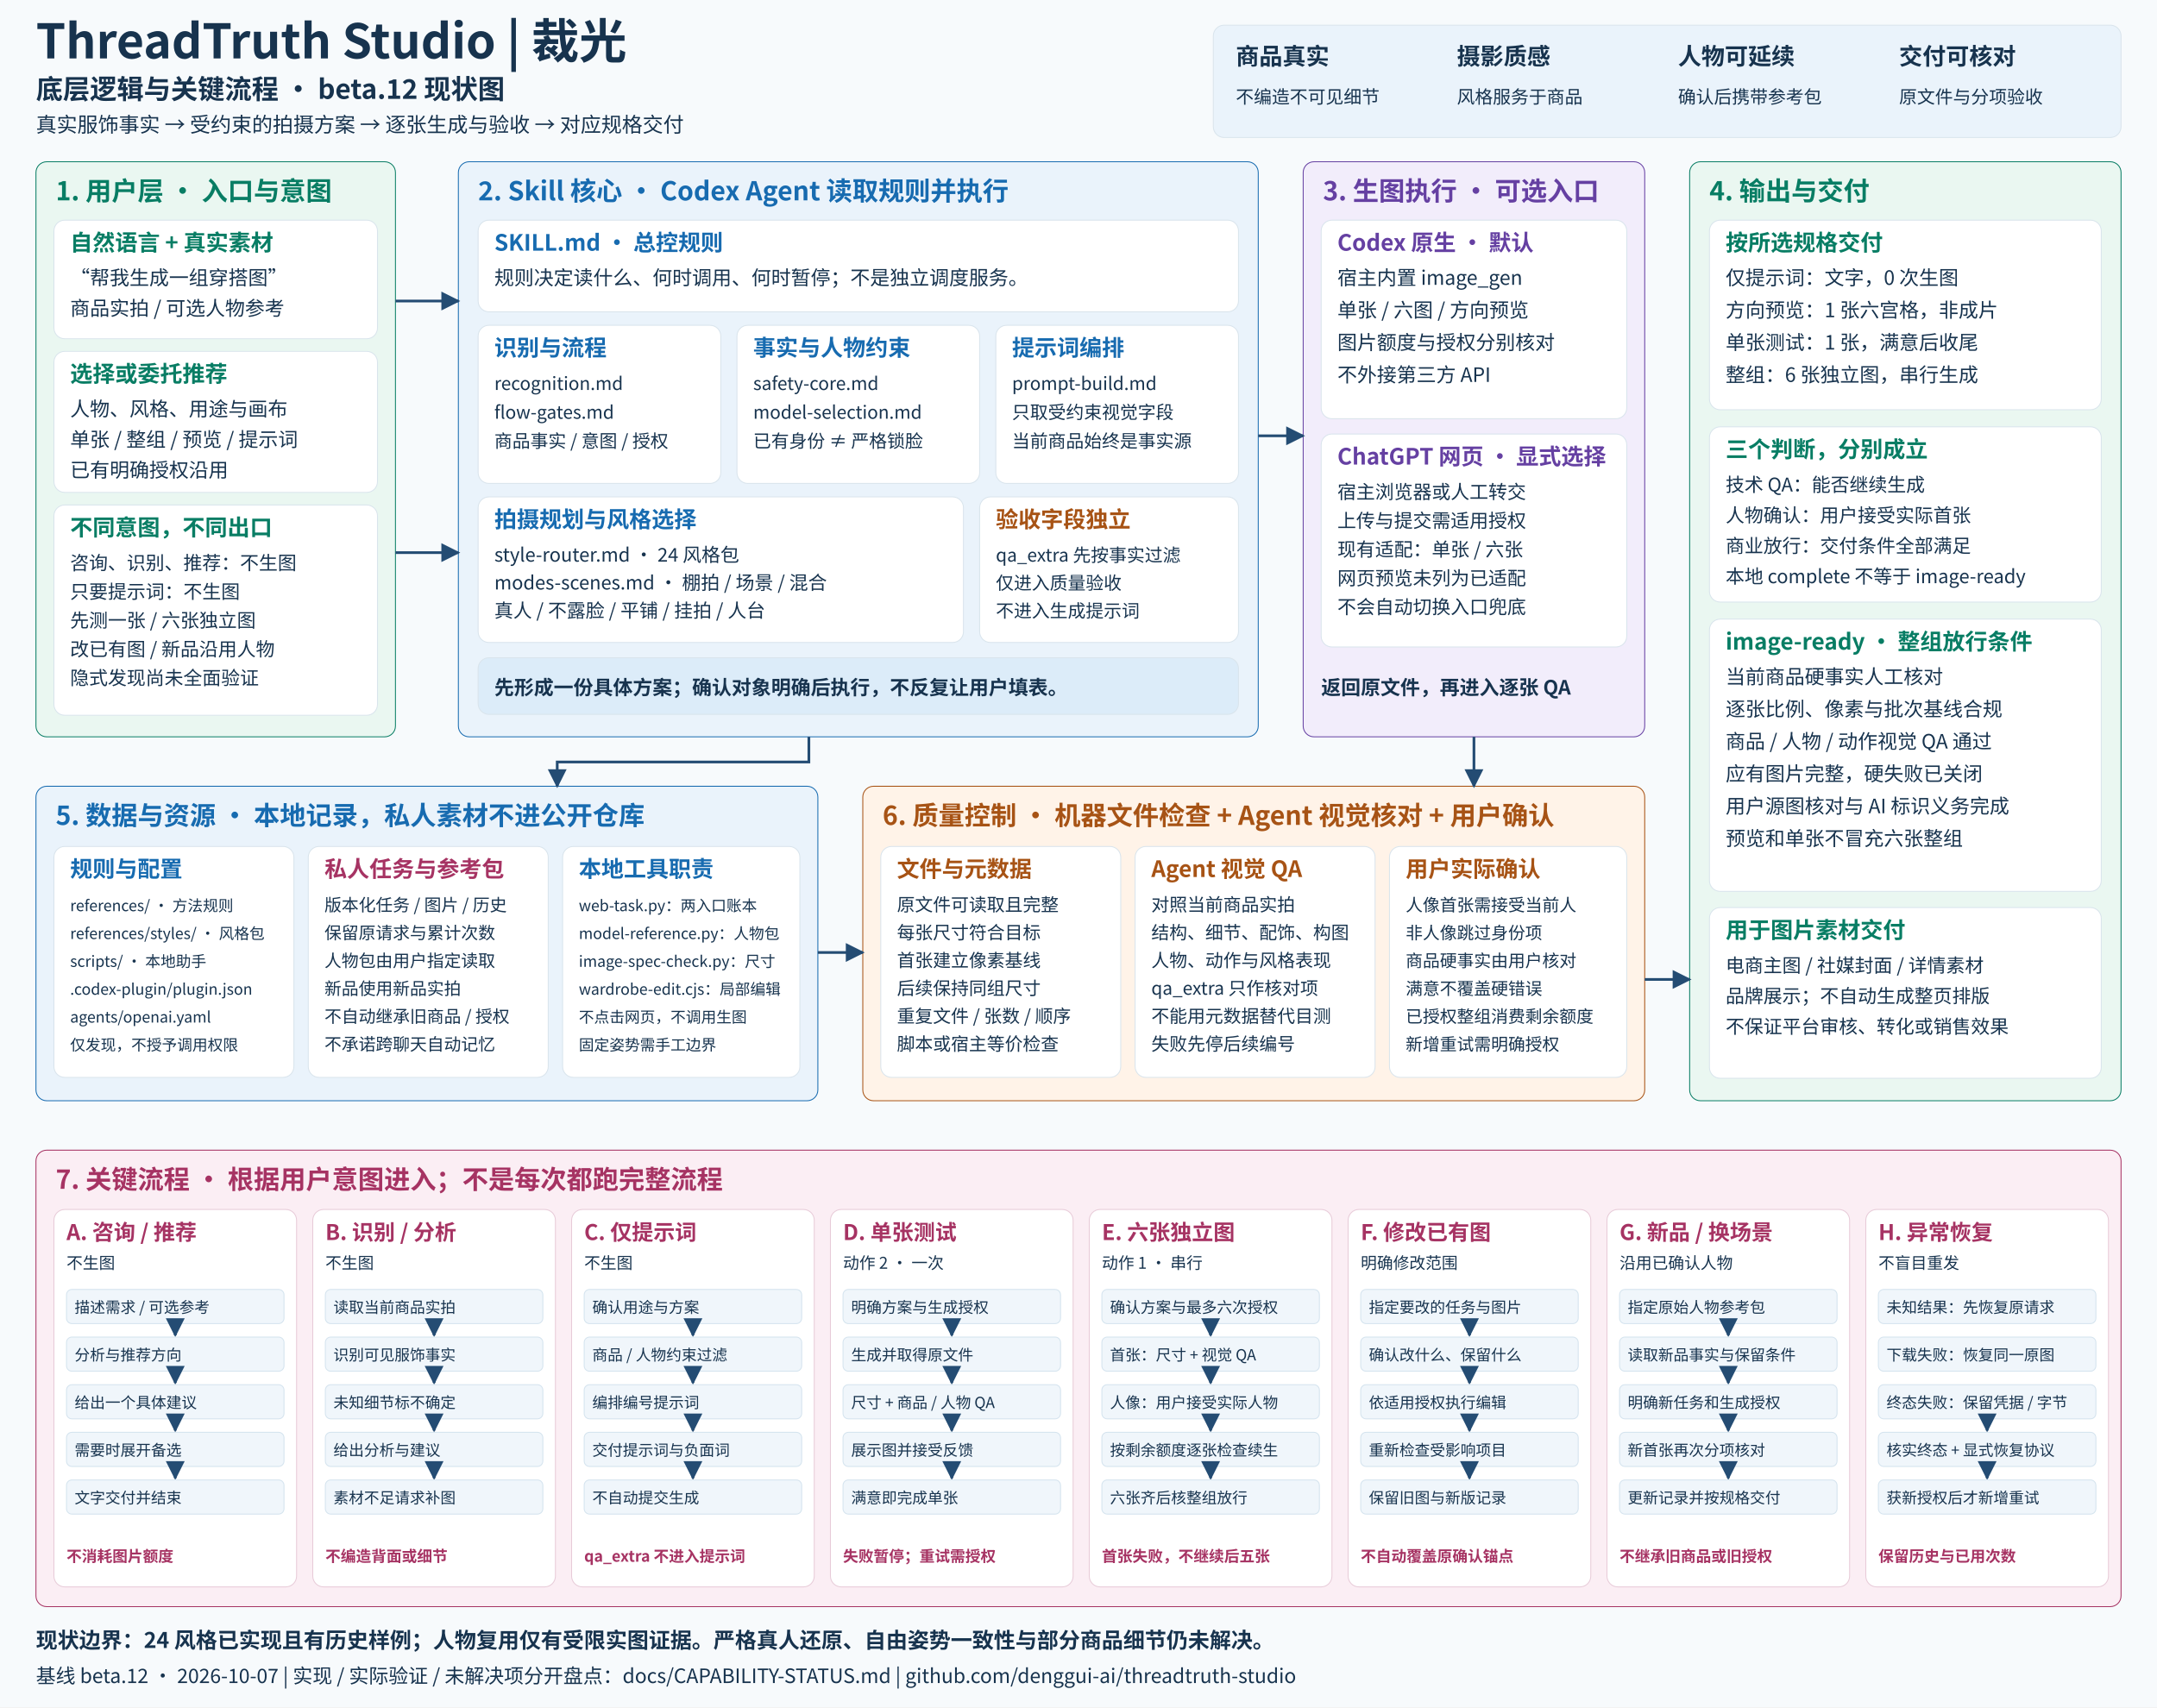
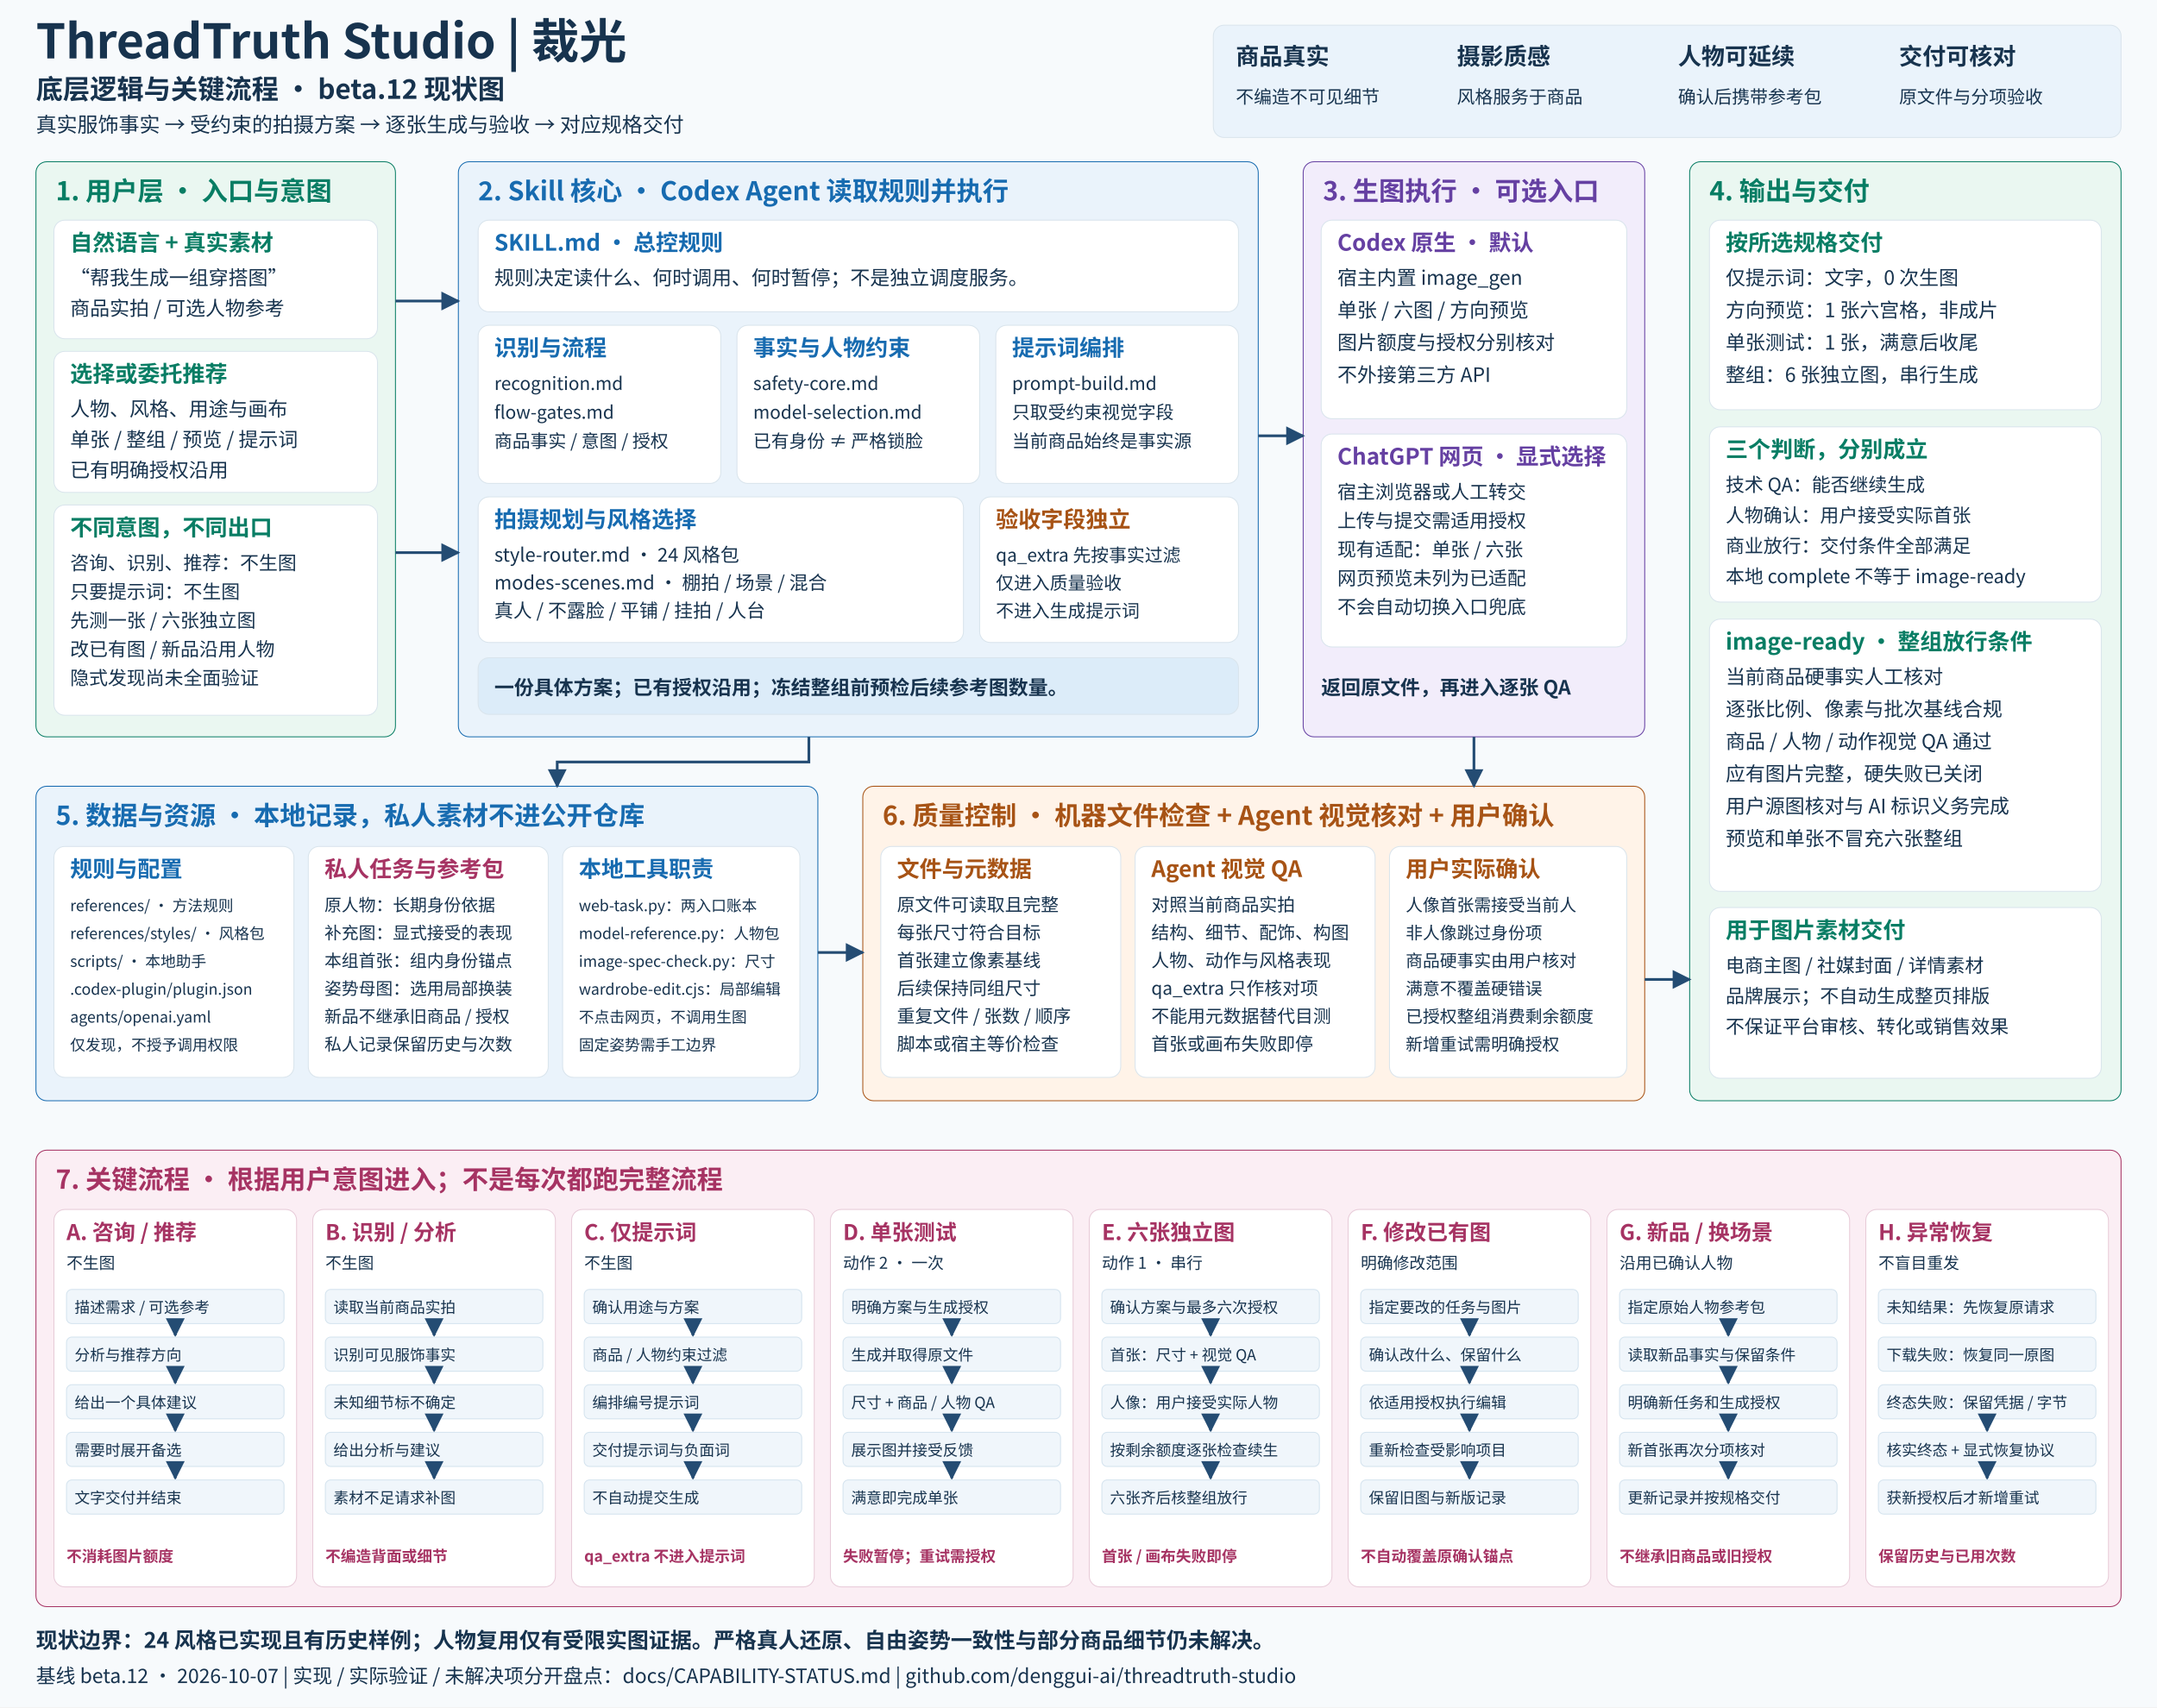
<svg xmlns="http://www.w3.org/2000/svg" width="2400" height="1900" viewBox="0 0 2400 1900" role="img" aria-labelledby="title desc">
  <defs>
    <marker id="arrow" viewBox="0 0 10 10" refX="9" refY="5" markerWidth="7" markerHeight="7" orient="auto-start-reverse">
      <path d="M 0 0 L 10 5 L 0 10 z" fill="#244c73" />
    </marker>
  </defs>
  <style>text{font-family:"PingFang SC","Microsoft YaHei","Noto Sans CJK SC",Arial,sans-serif;fill:#17334e} .title{font-weight:700} .muted{fill:#496177}</style>
  <rect width="2400" height="1900" fill="#f7fafc" />
  <text x="40" y="65" font-size="53" data-maxwidth="2320" class="title">ThreadTruth Studio | 裁光</text>
  <text x="40" y="110" font-size="30" data-maxwidth="2320" class="title">底层逻辑与关键流程  ·  beta.12 现状图</text>
  <text x="40" y="147" font-size="23" data-maxwidth="2320" class="">真实服饰事实 → 受约束的拍摄方案 → 逐张生成与验收 → 对应规格交付</text>
  <rect x="1350" y="28" width="1010" height="125" rx="12" fill="#eaf3fb" stroke="#d9e4ec" />
  <text x="1375" y="72" font-size="26" data-maxwidth="985" class="title">商品真实</text>
  <text x="1375" y="115" font-size="20" data-maxwidth="985" class="">不编造不可见细节</text>
  <text x="1621" y="72" font-size="26" data-maxwidth="739" class="title">摄影质感</text>
  <text x="1621" y="115" font-size="20" data-maxwidth="739" class="">风格服务于商品</text>
  <text x="1867" y="72" font-size="26" data-maxwidth="493" class="title">人物可延续</text>
  <text x="1867" y="115" font-size="20" data-maxwidth="493" class="">确认后携带参考包</text>
  <text x="2113" y="72" font-size="26" data-maxwidth="247" class="title">交付可核对</text>
  <text x="2113" y="115" font-size="20" data-maxwidth="247" class="">原文件与分项验收</text>
  <rect x="40" y="180" width="400" height="640" rx="12" fill="#eaf7f1" stroke="#087d64" />
  <text x="62" y="223" font-size="29" data-maxwidth="356" class="title" style="fill:#087d64">1. 用户层 · 入口与意图</text>
  <rect x="60" y="245" width="360" height="132" rx="12" fill="#fff" stroke="#d9e4ec" />
  <text x="78" y="279" font-size="25" data-maxwidth="324" class="title" style="fill:#087d64">自然语言 + 真实素材</text>
  <text x="78" y="317" font-size="22" data-maxwidth="324" class="">“帮我生成一组穿搭图”</text>
  <text x="78" y="351" font-size="22" data-maxwidth="324" class="">商品实拍 / 可选人物参考</text>
  <rect x="60" y="391" width="360" height="157" rx="12" fill="#fff" stroke="#d9e4ec" />
  <text x="78" y="425" font-size="25" data-maxwidth="324" class="title" style="fill:#087d64">选择或委托推荐</text>
  <text x="78" y="463" font-size="22" data-maxwidth="324" class="">人物、风格、用途与画布</text>
  <text x="78" y="497" font-size="22" data-maxwidth="324" class="">单张 / 整组 / 预览 / 提示词</text>
  <text x="78" y="531" font-size="22" data-maxwidth="324" class="">已有明确授权沿用</text>
  <rect x="60" y="562" width="360" height="234" rx="12" fill="#fff" stroke="#d9e4ec" />
  <text x="78" y="596" font-size="25" data-maxwidth="324" class="title" style="fill:#087d64">不同意图，不同出口</text>
  <text x="78" y="634" font-size="21" data-maxwidth="324" class="">咨询、识别、推荐：不生图</text>
  <text x="78" y="666" font-size="21" data-maxwidth="324" class="">只要提示词：不生图</text>
  <text x="78" y="698" font-size="21" data-maxwidth="324" class="">先测一张 / 六张独立图</text>
  <text x="78" y="730" font-size="21" data-maxwidth="324" class="">改已有图 / 新品沿用人物</text>
  <text x="78" y="762" font-size="21" data-maxwidth="324" class="">隐式发现尚未全面验证</text>
  <rect x="510" y="180" width="890" height="640" rx="12" fill="#eaf3fb" stroke="#176bb0" />
  <text x="532" y="223" font-size="29" data-maxwidth="846" class="title" style="fill:#176bb0">2. Skill 核心 · Codex Agent 读取规则并执行</text>
  <rect x="532" y="245" width="846" height="102" rx="12" fill="#fff" stroke="#d9e4ec" />
  <text x="550" y="279" font-size="25" data-maxwidth="810" class="title" style="fill:#176bb0">SKILL.md · 总控规则</text>
  <text x="550" y="317" font-size="22" data-maxwidth="810" class="">规则决定读什么、何时调用、何时暂停；不是独立调度服务。</text>
  <rect x="532" y="362" width="270" height="176" rx="12" fill="#fff" stroke="#d9e4ec" />
  <text x="550" y="396" font-size="25" data-maxwidth="234" class="title" style="fill:#176bb0">识别与流程</text>
  <text x="550" y="434" font-size="20" data-maxwidth="234" class="">recognition.md</text>
  <text x="550" y="466" font-size="20" data-maxwidth="234" class="">flow-gates.md</text>
  <text x="550" y="498" font-size="20" data-maxwidth="234" class="">商品事实 / 意图 / 授权</text>
  <rect x="820" y="362" width="270" height="176" rx="12" fill="#fff" stroke="#d9e4ec" />
  <text x="838" y="396" font-size="25" data-maxwidth="234" class="title" style="fill:#176bb0">事实与人物约束</text>
  <text x="838" y="434" font-size="20" data-maxwidth="234" class="">safety-core.md</text>
  <text x="838" y="466" font-size="20" data-maxwidth="234" class="">model-selection.md</text>
  <text x="838" y="498" font-size="20" data-maxwidth="234" class="">已有身份 ≠ 严格锁脸</text>
  <rect x="1108" y="362" width="270" height="176" rx="12" fill="#fff" stroke="#d9e4ec" />
  <text x="1126" y="396" font-size="25" data-maxwidth="234" class="title" style="fill:#176bb0">提示词编排</text>
  <text x="1126" y="434" font-size="20" data-maxwidth="234" class="">prompt-build.md</text>
  <text x="1126" y="466" font-size="20" data-maxwidth="234" class="">只取受约束视觉字段</text>
  <text x="1126" y="498" font-size="20" data-maxwidth="234" class="">当前商品始终是事实源</text>
  <rect x="532" y="553" width="540" height="162" rx="12" fill="#fff" stroke="#d9e4ec" />
  <text x="550" y="587" font-size="25" data-maxwidth="504" class="title" style="fill:#176bb0">拍摄规划与风格选择</text>
  <text x="550" y="625" font-size="21" data-maxwidth="504" class="">style-router.md · 24 风格包</text>
  <text x="550" y="656" font-size="21" data-maxwidth="504" class="">modes-scenes.md · 棚拍 / 场景 / 混合</text>
  <text x="550" y="687" font-size="21" data-maxwidth="504" class="">真人 / 不露脸 / 平铺 / 挂拍 / 人台</text>
  <rect x="1090" y="553" width="288" height="162" rx="12" fill="#fff" stroke="#d9e4ec" />
  <text x="1108" y="587" font-size="25" data-maxwidth="252" class="title" style="fill:#a75315">验收字段独立</text>
  <text x="1108" y="625" font-size="20" data-maxwidth="252" class="">qa_extra 先按事实过滤</text>
  <text x="1108" y="656" font-size="20" data-maxwidth="252" class="">仅进入质量验收</text>
  <text x="1108" y="687" font-size="20" data-maxwidth="252" class="">不进入生成提示词</text>
  <rect x="532" y="732" width="846" height="63" rx="12" fill="#dcecf9" stroke="#d9e4ec" />
-   <text x="550" y="773" font-size="22" data-maxwidth="1810" class="title">先形成一份具体方案；确认对象明确后执行，不反复让用户填表。</text>
+   <text x="550" y="773" font-size="22" data-maxwidth="1810" class="title">一份具体方案；已有授权沿用；冻结整组前预检后续参考图数量。</text>
  <rect x="1450" y="180" width="380" height="640" rx="12" fill="#f2edfb" stroke="#6540a2" />
  <text x="1472" y="223" font-size="29" data-maxwidth="336" class="title" style="fill:#6540a2">3. 生图执行 · 可选入口</text>
  <rect x="1470" y="245" width="340" height="221" rx="12" fill="#fff" stroke="#d9e4ec" />
  <text x="1488" y="279" font-size="25" data-maxwidth="304" class="title" style="fill:#6540a2">Codex 原生 · 默认</text>
  <text x="1488" y="317" font-size="22" data-maxwidth="304" class="">宿主内置 image_gen</text>
  <text x="1488" y="353" font-size="22" data-maxwidth="304" class="">单张 / 六图 / 方向预览</text>
  <text x="1488" y="389" font-size="22" data-maxwidth="304" class="">图片额度与授权分别核对</text>
  <text x="1488" y="425" font-size="22" data-maxwidth="304" class="">不外接第三方 API</text>
  <rect x="1470" y="483" width="340" height="237" rx="12" fill="#fff" stroke="#d9e4ec" />
  <text x="1488" y="517" font-size="25" data-maxwidth="304" class="title" style="fill:#6540a2">ChatGPT 网页 · 显式选择</text>
  <text x="1488" y="555" font-size="21" data-maxwidth="304" class="">宿主浏览器或人工转交</text>
  <text x="1488" y="587" font-size="21" data-maxwidth="304" class="">上传与提交需适用授权</text>
  <text x="1488" y="619" font-size="21" data-maxwidth="304" class="">现有适配：单张 / 六张</text>
  <text x="1488" y="651" font-size="21" data-maxwidth="304" class="">网页预览未列为已适配</text>
  <text x="1488" y="683" font-size="21" data-maxwidth="304" class="">不会自动切换入口兜底</text>
  <text x="1470" y="773" font-size="22" data-maxwidth="890" class="title">返回原文件，再进入逐张 QA</text>
  <rect x="1880" y="180" width="480" height="1045" rx="12" fill="#eaf7f1" stroke="#087d64" />
  <text x="1902" y="223" font-size="29" data-maxwidth="436" class="title" style="fill:#087d64">4. 输出与交付</text>
  <rect x="1902" y="245" width="436" height="211" rx="12" fill="#fff" stroke="#d9e4ec" />
  <text x="1920" y="279" font-size="25" data-maxwidth="400" class="title" style="fill:#087d64">按所选规格交付</text>
  <text x="1920" y="317" font-size="22" data-maxwidth="400" class="">仅提示词：文字，0 次生图</text>
  <text x="1920" y="353" font-size="22" data-maxwidth="400" class="">方向预览：1 张六宫格，非成片</text>
  <text x="1920" y="389" font-size="22" data-maxwidth="400" class="">单张测试：1 张，满意后收尾</text>
  <text x="1920" y="425" font-size="22" data-maxwidth="400" class="">整组：6 张独立图，串行生成</text>
  <rect x="1902" y="475" width="436" height="195" rx="12" fill="#fff" stroke="#d9e4ec" />
  <text x="1920" y="509" font-size="25" data-maxwidth="400" class="title" style="fill:#087d64">三个判断，分别成立</text>
  <text x="1920" y="547" font-size="21" data-maxwidth="400" class="">技术 QA：能否继续生成</text>
  <text x="1920" y="581" font-size="21" data-maxwidth="400" class="">人物确认：用户接受实际首张</text>
  <text x="1920" y="615" font-size="21" data-maxwidth="400" class="">商业放行：交付条件全部满足</text>
  <text x="1920" y="649" font-size="21" data-maxwidth="400" class="">本地 complete 不等于 image-ready</text>
  <rect x="1902" y="689" width="436" height="303" rx="12" fill="#fff" stroke="#d9e4ec" />
  <text x="1920" y="723" font-size="25" data-maxwidth="400" class="title" style="fill:#087d64">image-ready · 整组放行条件</text>
  <text x="1920" y="761" font-size="22" data-maxwidth="400" class="">当前商品硬事实人工核对</text>
  <text x="1920" y="797" font-size="22" data-maxwidth="400" class="">逐张比例、像素与批次基线合规</text>
  <text x="1920" y="833" font-size="22" data-maxwidth="400" class="">商品 / 人物 / 动作视觉 QA 通过</text>
  <text x="1920" y="869" font-size="22" data-maxwidth="400" class="">应有图片完整，硬失败已关闭</text>
  <text x="1920" y="905" font-size="22" data-maxwidth="400" class="">用户源图核对与 AI 标识义务完成</text>
  <text x="1920" y="941" font-size="22" data-maxwidth="400" class="">预览和单张不冒充六张整组</text>
  <rect x="1902" y="1010" width="436" height="190" rx="12" fill="#fff" stroke="#d9e4ec" />
  <text x="1920" y="1044" font-size="25" data-maxwidth="400" class="title" style="fill:#087d64">用于图片素材交付</text>
  <text x="1920" y="1082" font-size="21" data-maxwidth="400" class="">电商主图 / 社媒封面 / 详情素材</text>
  <text x="1920" y="1116" font-size="21" data-maxwidth="400" class="">品牌展示；不自动生成整页排版</text>
  <text x="1920" y="1150" font-size="21" data-maxwidth="400" class="">不保证平台审核、转化或销售效果</text>
  <rect x="40" y="875" width="870" height="350" rx="12" fill="#eaf3fb" stroke="#176bb0" />
  <text x="62" y="918" font-size="29" data-maxwidth="826" class="title" style="fill:#176bb0">5. 数据与资源 · 本地记录，私人素材不进公开仓库</text>
  <rect x="60" y="942" width="267" height="257" rx="12" fill="#fff" stroke="#d9e4ec" />
  <text x="78" y="976" font-size="25" data-maxwidth="231" class="title" style="fill:#176bb0">规则与配置</text>
  <text x="78" y="1014" font-size="17" data-maxwidth="231" class="">references/ · 方法规则</text>
  <text x="78" y="1045" font-size="17" data-maxwidth="231" class="">references/styles/ · 风格包</text>
  <text x="78" y="1076" font-size="17" data-maxwidth="231" class="">scripts/ · 本地助手</text>
  <text x="78" y="1107" font-size="17" data-maxwidth="231" class="">.codex-plugin/plugin.json</text>
  <text x="78" y="1138" font-size="17" data-maxwidth="231" class="">agents/openai.yaml</text>
  <text x="78" y="1169" font-size="17" data-maxwidth="231" class="">仅发现，不授予调用权限</text>
  <rect x="343" y="942" width="267" height="257" rx="12" fill="#fff" stroke="#d9e4ec" />
  <text x="361" y="976" font-size="25" data-maxwidth="231" class="title" style="fill:#a63363">私人任务与参考包</text>
-   <text x="361" y="1014" font-size="19" data-maxwidth="231" class="">版本化任务 / 图片 / 历史</text>
-   <text x="361" y="1045" font-size="19" data-maxwidth="231" class="">保留原请求与累计次数</text>
-   <text x="361" y="1076" font-size="19" data-maxwidth="231" class="">人物包由用户指定读取</text>
-   <text x="361" y="1107" font-size="19" data-maxwidth="231" class="">新品使用新品实拍</text>
-   <text x="361" y="1138" font-size="19" data-maxwidth="231" class="">不自动继承旧商品 / 授权</text>
-   <text x="361" y="1169" font-size="19" data-maxwidth="231" class="">不承诺跨聊天自动记忆</text>
+   <text x="361" y="1014" font-size="19" data-maxwidth="231" class="">原人物：长期身份依据</text>
+   <text x="361" y="1045" font-size="19" data-maxwidth="231" class="">补充图：显式接受的表现</text>
+   <text x="361" y="1076" font-size="19" data-maxwidth="231" class="">本组首张：组内身份锚点</text>
+   <text x="361" y="1107" font-size="19" data-maxwidth="231" class="">姿势母图：选用局部换装</text>
+   <text x="361" y="1138" font-size="19" data-maxwidth="231" class="">新品不继承旧商品 / 授权</text>
+   <text x="361" y="1169" font-size="19" data-maxwidth="231" class="">私人记录保留历史与次数</text>
  <rect x="626" y="942" width="264" height="257" rx="12" fill="#fff" stroke="#d9e4ec" />
  <text x="644" y="976" font-size="25" data-maxwidth="228" class="title" style="fill:#176bb0">本地工具职责</text>
  <text x="644" y="1014" font-size="17" data-maxwidth="228" class="">web-task.py：两入口账本</text>
  <text x="644" y="1045" font-size="17" data-maxwidth="228" class="">model-reference.py：人物包</text>
  <text x="644" y="1076" font-size="17" data-maxwidth="228" class="">image-spec-check.py：尺寸</text>
  <text x="644" y="1107" font-size="17" data-maxwidth="228" class="">wardrobe-edit.cjs：局部编辑</text>
  <text x="644" y="1138" font-size="17" data-maxwidth="228" class="">不点击网页，不调用生图</text>
  <text x="644" y="1169" font-size="17" data-maxwidth="228" class="">固定姿势需手工边界</text>
  <rect x="960" y="875" width="870" height="350" rx="12" fill="#fff3e8" stroke="#a75315" />
  <text x="982" y="918" font-size="29" data-maxwidth="826" class="title" style="fill:#a75315">6. 质量控制 · 机器文件检查 + Agent 视觉核对 + 用户确认</text>
  <rect x="980" y="942" width="267" height="257" rx="12" fill="#fff" stroke="#d9e4ec" />
  <text x="998" y="976" font-size="25" data-maxwidth="231" class="title" style="fill:#a75315">文件与元数据</text>
  <text x="998" y="1014" font-size="20" data-maxwidth="231" class="">原文件可读取且完整</text>
  <text x="998" y="1045" font-size="20" data-maxwidth="231" class="">每张尺寸符合目标</text>
  <text x="998" y="1076" font-size="20" data-maxwidth="231" class="">首张建立像素基线</text>
  <text x="998" y="1107" font-size="20" data-maxwidth="231" class="">后续保持同组尺寸</text>
  <text x="998" y="1138" font-size="20" data-maxwidth="231" class="">重复文件 / 张数 / 顺序</text>
  <text x="998" y="1169" font-size="20" data-maxwidth="231" class="">脚本或宿主等价检查</text>
  <rect x="1263" y="942" width="267" height="257" rx="12" fill="#fff" stroke="#d9e4ec" />
  <text x="1281" y="976" font-size="25" data-maxwidth="231" class="title" style="fill:#a75315">Agent 视觉 QA</text>
  <text x="1281" y="1014" font-size="20" data-maxwidth="231" class="">对照当前商品实拍</text>
  <text x="1281" y="1045" font-size="20" data-maxwidth="231" class="">结构、细节、配饰、构图</text>
  <text x="1281" y="1076" font-size="20" data-maxwidth="231" class="">人物、动作与风格表现</text>
  <text x="1281" y="1107" font-size="20" data-maxwidth="231" class="">qa_extra 只作核对项</text>
  <text x="1281" y="1138" font-size="20" data-maxwidth="231" class="">不能用元数据替代目测</text>
-   <text x="1281" y="1169" font-size="20" data-maxwidth="231" class="">失败先停后续编号</text>
+   <text x="1281" y="1169" font-size="20" data-maxwidth="231" class="">首张或画布失败即停</text>
  <rect x="1546" y="942" width="264" height="257" rx="12" fill="#fff" stroke="#d9e4ec" />
  <text x="1564" y="976" font-size="25" data-maxwidth="228" class="title" style="fill:#a75315">用户实际确认</text>
  <text x="1564" y="1014" font-size="19" data-maxwidth="228" class="">人像首张需接受当前人</text>
  <text x="1564" y="1045" font-size="19" data-maxwidth="228" class="">非人像跳过身份项</text>
  <text x="1564" y="1076" font-size="19" data-maxwidth="228" class="">商品硬事实由用户核对</text>
  <text x="1564" y="1107" font-size="19" data-maxwidth="228" class="">满意不覆盖硬错误</text>
  <text x="1564" y="1138" font-size="19" data-maxwidth="228" class="">已授权整组消费剩余额度</text>
  <text x="1564" y="1169" font-size="19" data-maxwidth="228" class="">新增重试需明确授权</text>
  <polyline points="440,335 510,335" fill="none" stroke="#244c73" stroke-width="3" marker-end="url(#arrow)" />
  <polyline points="440,615 510,615" fill="none" stroke="#244c73" stroke-width="3" marker-end="url(#arrow)" />
  <polyline points="1400,485 1450,485" fill="none" stroke="#244c73" stroke-width="3" marker-end="url(#arrow)" />
  <polyline points="1640,820 1640,875" fill="none" stroke="#244c73" stroke-width="3" marker-end="url(#arrow)" />
  <polyline points="1830,1090 1880,1090" fill="none" stroke="#244c73" stroke-width="3" marker-end="url(#arrow)" />
  <polyline points="900,820 900,848 620,848 620,875" fill="none" stroke="#244c73" stroke-width="3" marker-end="url(#arrow)" />
  <polyline points="910,1060 960,1060" fill="none" stroke="#244c73" stroke-width="3" marker-end="url(#arrow)" />
  <rect x="40" y="1280" width="2320" height="508" rx="12" fill="#fbeef4" stroke="#a63363" />
  <text x="62" y="1323" font-size="29" data-maxwidth="2276" class="title" style="fill:#a63363">7. 关键流程 · 根据用户意图进入；不是每次都跑完整流程</text>
  <rect x="60" y="1346" width="270" height="420" rx="12" fill="#fff" stroke="#e7cbd8" />
  <text x="74" y="1380" font-size="24" data-maxwidth="2286" class="title" style="fill:#a63363">A. 咨询 / 推荐</text>
  <text x="74" y="1412" font-size="18" data-maxwidth="2286" class="">不生图</text>
  <rect x="74" y="1435" width="242" height="38" rx="6" fill="#f0f6fb" stroke="#d4e3ee" />
  <text x="83" y="1461" font-size="17" data-maxwidth="224" class="">描述需求 / 可选参考</text>
  <polyline points="195,1473 195,1486" fill="none" stroke="#244c73" stroke-width="3" marker-end="url(#arrow)" />
  <rect x="74" y="1488" width="242" height="38" rx="6" fill="#f0f6fb" stroke="#d4e3ee" />
  <text x="83" y="1514" font-size="17" data-maxwidth="224" class="">分析与推荐方向</text>
  <polyline points="195,1526 195,1539" fill="none" stroke="#244c73" stroke-width="3" marker-end="url(#arrow)" />
  <rect x="74" y="1541" width="242" height="38" rx="6" fill="#f0f6fb" stroke="#d4e3ee" />
  <text x="83" y="1567" font-size="17" data-maxwidth="224" class="">给出一个具体建议</text>
  <polyline points="195,1579 195,1592" fill="none" stroke="#244c73" stroke-width="3" marker-end="url(#arrow)" />
  <rect x="74" y="1594" width="242" height="38" rx="6" fill="#f0f6fb" stroke="#d4e3ee" />
  <text x="83" y="1620" font-size="17" data-maxwidth="224" class="">需要时展开备选</text>
  <polyline points="195,1632 195,1645" fill="none" stroke="#244c73" stroke-width="3" marker-end="url(#arrow)" />
  <rect x="74" y="1647" width="242" height="38" rx="6" fill="#f0f6fb" stroke="#d4e3ee" />
  <text x="83" y="1673" font-size="17" data-maxwidth="224" class="">文字交付并结束</text>
  <text x="74" y="1738" font-size="17" data-maxwidth="242" class="title" style="fill:#a63363">不消耗图片额度</text>
  <rect x="348" y="1346" width="270" height="420" rx="12" fill="#fff" stroke="#e7cbd8" />
  <text x="362" y="1380" font-size="24" data-maxwidth="1998" class="title" style="fill:#a63363">B. 识别 / 分析</text>
  <text x="362" y="1412" font-size="18" data-maxwidth="1998" class="">不生图</text>
  <rect x="362" y="1435" width="242" height="38" rx="6" fill="#f0f6fb" stroke="#d4e3ee" />
  <text x="371" y="1461" font-size="17" data-maxwidth="224" class="">读取当前商品实拍</text>
  <polyline points="483,1473 483,1486" fill="none" stroke="#244c73" stroke-width="3" marker-end="url(#arrow)" />
  <rect x="362" y="1488" width="242" height="38" rx="6" fill="#f0f6fb" stroke="#d4e3ee" />
  <text x="371" y="1514" font-size="17" data-maxwidth="224" class="">识别可见服饰事实</text>
  <polyline points="483,1526 483,1539" fill="none" stroke="#244c73" stroke-width="3" marker-end="url(#arrow)" />
  <rect x="362" y="1541" width="242" height="38" rx="6" fill="#f0f6fb" stroke="#d4e3ee" />
  <text x="371" y="1567" font-size="17" data-maxwidth="224" class="">未知细节标不确定</text>
  <polyline points="483,1579 483,1592" fill="none" stroke="#244c73" stroke-width="3" marker-end="url(#arrow)" />
  <rect x="362" y="1594" width="242" height="38" rx="6" fill="#f0f6fb" stroke="#d4e3ee" />
  <text x="371" y="1620" font-size="17" data-maxwidth="224" class="">给出分析与建议</text>
  <polyline points="483,1632 483,1645" fill="none" stroke="#244c73" stroke-width="3" marker-end="url(#arrow)" />
  <rect x="362" y="1647" width="242" height="38" rx="6" fill="#f0f6fb" stroke="#d4e3ee" />
  <text x="371" y="1673" font-size="17" data-maxwidth="224" class="">素材不足请求补图</text>
  <text x="362" y="1738" font-size="17" data-maxwidth="242" class="title" style="fill:#a63363">不编造背面或细节</text>
  <rect x="636" y="1346" width="270" height="420" rx="12" fill="#fff" stroke="#e7cbd8" />
  <text x="650" y="1380" font-size="24" data-maxwidth="1710" class="title" style="fill:#a63363">C. 仅提示词</text>
  <text x="650" y="1412" font-size="18" data-maxwidth="1710" class="">不生图</text>
  <rect x="650" y="1435" width="242" height="38" rx="6" fill="#f0f6fb" stroke="#d4e3ee" />
  <text x="659" y="1461" font-size="17" data-maxwidth="224" class="">确认用途与方案</text>
  <polyline points="771,1473 771,1486" fill="none" stroke="#244c73" stroke-width="3" marker-end="url(#arrow)" />
  <rect x="650" y="1488" width="242" height="38" rx="6" fill="#f0f6fb" stroke="#d4e3ee" />
  <text x="659" y="1514" font-size="17" data-maxwidth="224" class="">商品 / 人物约束过滤</text>
  <polyline points="771,1526 771,1539" fill="none" stroke="#244c73" stroke-width="3" marker-end="url(#arrow)" />
  <rect x="650" y="1541" width="242" height="38" rx="6" fill="#f0f6fb" stroke="#d4e3ee" />
  <text x="659" y="1567" font-size="17" data-maxwidth="224" class="">编排编号提示词</text>
  <polyline points="771,1579 771,1592" fill="none" stroke="#244c73" stroke-width="3" marker-end="url(#arrow)" />
  <rect x="650" y="1594" width="242" height="38" rx="6" fill="#f0f6fb" stroke="#d4e3ee" />
  <text x="659" y="1620" font-size="17" data-maxwidth="224" class="">交付提示词与负面词</text>
  <polyline points="771,1632 771,1645" fill="none" stroke="#244c73" stroke-width="3" marker-end="url(#arrow)" />
  <rect x="650" y="1647" width="242" height="38" rx="6" fill="#f0f6fb" stroke="#d4e3ee" />
  <text x="659" y="1673" font-size="17" data-maxwidth="224" class="">不自动提交生成</text>
  <text x="650" y="1738" font-size="17" data-maxwidth="242" class="title" style="fill:#a63363">qa_extra 不进入提示词</text>
  <rect x="924" y="1346" width="270" height="420" rx="12" fill="#fff" stroke="#e7cbd8" />
  <text x="938" y="1380" font-size="24" data-maxwidth="1422" class="title" style="fill:#a63363">D. 单张测试</text>
  <text x="938" y="1412" font-size="18" data-maxwidth="1422" class="">动作 2 · 一次</text>
  <rect x="938" y="1435" width="242" height="38" rx="6" fill="#f0f6fb" stroke="#d4e3ee" />
  <text x="947" y="1461" font-size="17" data-maxwidth="224" class="">明确方案与生成授权</text>
  <polyline points="1059,1473 1059,1486" fill="none" stroke="#244c73" stroke-width="3" marker-end="url(#arrow)" />
  <rect x="938" y="1488" width="242" height="38" rx="6" fill="#f0f6fb" stroke="#d4e3ee" />
  <text x="947" y="1514" font-size="17" data-maxwidth="224" class="">生成并取得原文件</text>
  <polyline points="1059,1526 1059,1539" fill="none" stroke="#244c73" stroke-width="3" marker-end="url(#arrow)" />
  <rect x="938" y="1541" width="242" height="38" rx="6" fill="#f0f6fb" stroke="#d4e3ee" />
  <text x="947" y="1567" font-size="17" data-maxwidth="224" class="">尺寸 + 商品 / 人物 QA</text>
  <polyline points="1059,1579 1059,1592" fill="none" stroke="#244c73" stroke-width="3" marker-end="url(#arrow)" />
  <rect x="938" y="1594" width="242" height="38" rx="6" fill="#f0f6fb" stroke="#d4e3ee" />
  <text x="947" y="1620" font-size="17" data-maxwidth="224" class="">展示图并接受反馈</text>
  <polyline points="1059,1632 1059,1645" fill="none" stroke="#244c73" stroke-width="3" marker-end="url(#arrow)" />
  <rect x="938" y="1647" width="242" height="38" rx="6" fill="#f0f6fb" stroke="#d4e3ee" />
  <text x="947" y="1673" font-size="17" data-maxwidth="224" class="">满意即完成单张</text>
  <text x="938" y="1738" font-size="17" data-maxwidth="242" class="title" style="fill:#a63363">失败暂停；重试需授权</text>
  <rect x="1212" y="1346" width="270" height="420" rx="12" fill="#fff" stroke="#e7cbd8" />
  <text x="1226" y="1380" font-size="24" data-maxwidth="1134" class="title" style="fill:#a63363">E. 六张独立图</text>
  <text x="1226" y="1412" font-size="18" data-maxwidth="1134" class="">动作 1 · 串行</text>
  <rect x="1226" y="1435" width="242" height="38" rx="6" fill="#f0f6fb" stroke="#d4e3ee" />
  <text x="1235" y="1461" font-size="17" data-maxwidth="224" class="">确认方案与最多六次授权</text>
  <polyline points="1347,1473 1347,1486" fill="none" stroke="#244c73" stroke-width="3" marker-end="url(#arrow)" />
  <rect x="1226" y="1488" width="242" height="38" rx="6" fill="#f0f6fb" stroke="#d4e3ee" />
  <text x="1235" y="1514" font-size="17" data-maxwidth="224" class="">首张：尺寸 + 视觉 QA</text>
  <polyline points="1347,1526 1347,1539" fill="none" stroke="#244c73" stroke-width="3" marker-end="url(#arrow)" />
  <rect x="1226" y="1541" width="242" height="38" rx="6" fill="#f0f6fb" stroke="#d4e3ee" />
  <text x="1235" y="1567" font-size="17" data-maxwidth="224" class="">人像：用户接受实际人物</text>
  <polyline points="1347,1579 1347,1592" fill="none" stroke="#244c73" stroke-width="3" marker-end="url(#arrow)" />
  <rect x="1226" y="1594" width="242" height="38" rx="6" fill="#f0f6fb" stroke="#d4e3ee" />
  <text x="1235" y="1620" font-size="17" data-maxwidth="224" class="">按剩余额度逐张检查续生</text>
  <polyline points="1347,1632 1347,1645" fill="none" stroke="#244c73" stroke-width="3" marker-end="url(#arrow)" />
  <rect x="1226" y="1647" width="242" height="38" rx="6" fill="#f0f6fb" stroke="#d4e3ee" />
  <text x="1235" y="1673" font-size="17" data-maxwidth="224" class="">六张齐后核整组放行</text>
-   <text x="1226" y="1738" font-size="17" data-maxwidth="242" class="title" style="fill:#a63363">首张失败，不继续后五张</text>
+   <text x="1226" y="1738" font-size="17" data-maxwidth="242" class="title" style="fill:#a63363">首张 / 画布失败即停</text>
  <rect x="1500" y="1346" width="270" height="420" rx="12" fill="#fff" stroke="#e7cbd8" />
  <text x="1514" y="1380" font-size="24" data-maxwidth="846" class="title" style="fill:#a63363">F. 修改已有图</text>
  <text x="1514" y="1412" font-size="18" data-maxwidth="846" class="">明确修改范围</text>
  <rect x="1514" y="1435" width="242" height="38" rx="6" fill="#f0f6fb" stroke="#d4e3ee" />
  <text x="1523" y="1461" font-size="17" data-maxwidth="224" class="">指定要改的任务与图片</text>
  <polyline points="1635,1473 1635,1486" fill="none" stroke="#244c73" stroke-width="3" marker-end="url(#arrow)" />
  <rect x="1514" y="1488" width="242" height="38" rx="6" fill="#f0f6fb" stroke="#d4e3ee" />
  <text x="1523" y="1514" font-size="17" data-maxwidth="224" class="">确认改什么、保留什么</text>
  <polyline points="1635,1526 1635,1539" fill="none" stroke="#244c73" stroke-width="3" marker-end="url(#arrow)" />
  <rect x="1514" y="1541" width="242" height="38" rx="6" fill="#f0f6fb" stroke="#d4e3ee" />
  <text x="1523" y="1567" font-size="17" data-maxwidth="224" class="">依适用授权执行编辑</text>
  <polyline points="1635,1579 1635,1592" fill="none" stroke="#244c73" stroke-width="3" marker-end="url(#arrow)" />
  <rect x="1514" y="1594" width="242" height="38" rx="6" fill="#f0f6fb" stroke="#d4e3ee" />
  <text x="1523" y="1620" font-size="17" data-maxwidth="224" class="">重新检查受影响项目</text>
  <polyline points="1635,1632 1635,1645" fill="none" stroke="#244c73" stroke-width="3" marker-end="url(#arrow)" />
  <rect x="1514" y="1647" width="242" height="38" rx="6" fill="#f0f6fb" stroke="#d4e3ee" />
  <text x="1523" y="1673" font-size="17" data-maxwidth="224" class="">保留旧图与新版记录</text>
  <text x="1514" y="1738" font-size="17" data-maxwidth="242" class="title" style="fill:#a63363">不自动覆盖原确认锚点</text>
  <rect x="1788" y="1346" width="270" height="420" rx="12" fill="#fff" stroke="#e7cbd8" />
  <text x="1802" y="1380" font-size="24" data-maxwidth="558" class="title" style="fill:#a63363">G. 新品 / 换场景</text>
  <text x="1802" y="1412" font-size="18" data-maxwidth="558" class="">沿用已确认人物</text>
  <rect x="1802" y="1435" width="242" height="38" rx="6" fill="#f0f6fb" stroke="#d4e3ee" />
  <text x="1811" y="1461" font-size="17" data-maxwidth="224" class="">指定原始人物参考包</text>
  <polyline points="1923,1473 1923,1486" fill="none" stroke="#244c73" stroke-width="3" marker-end="url(#arrow)" />
  <rect x="1802" y="1488" width="242" height="38" rx="6" fill="#f0f6fb" stroke="#d4e3ee" />
  <text x="1811" y="1514" font-size="17" data-maxwidth="224" class="">读取新品事实与保留条件</text>
  <polyline points="1923,1526 1923,1539" fill="none" stroke="#244c73" stroke-width="3" marker-end="url(#arrow)" />
  <rect x="1802" y="1541" width="242" height="38" rx="6" fill="#f0f6fb" stroke="#d4e3ee" />
  <text x="1811" y="1567" font-size="17" data-maxwidth="224" class="">明确新任务和生成授权</text>
  <polyline points="1923,1579 1923,1592" fill="none" stroke="#244c73" stroke-width="3" marker-end="url(#arrow)" />
  <rect x="1802" y="1594" width="242" height="38" rx="6" fill="#f0f6fb" stroke="#d4e3ee" />
  <text x="1811" y="1620" font-size="17" data-maxwidth="224" class="">新首张再次分项核对</text>
  <polyline points="1923,1632 1923,1645" fill="none" stroke="#244c73" stroke-width="3" marker-end="url(#arrow)" />
  <rect x="1802" y="1647" width="242" height="38" rx="6" fill="#f0f6fb" stroke="#d4e3ee" />
  <text x="1811" y="1673" font-size="17" data-maxwidth="224" class="">更新记录并按规格交付</text>
  <text x="1802" y="1738" font-size="17" data-maxwidth="242" class="title" style="fill:#a63363">不继承旧商品或旧授权</text>
  <rect x="2076" y="1346" width="270" height="420" rx="12" fill="#fff" stroke="#e7cbd8" />
  <text x="2090" y="1380" font-size="24" data-maxwidth="270" class="title" style="fill:#a63363">H. 异常恢复</text>
  <text x="2090" y="1412" font-size="18" data-maxwidth="270" class="">不盲目重发</text>
  <rect x="2090" y="1435" width="242" height="38" rx="6" fill="#f0f6fb" stroke="#d4e3ee" />
  <text x="2099" y="1461" font-size="17" data-maxwidth="224" class="">未知结果：先恢复原请求</text>
  <rect x="2090" y="1488" width="242" height="38" rx="6" fill="#f0f6fb" stroke="#d4e3ee" />
  <text x="2099" y="1514" font-size="17" data-maxwidth="224" class="">下载失败：恢复同一原图</text>
  <rect x="2090" y="1541" width="242" height="38" rx="6" fill="#f0f6fb" stroke="#d4e3ee" />
  <text x="2099" y="1567" font-size="17" data-maxwidth="224" class="">终态失败：保留凭据 / 字节</text>
  <polyline points="2211,1579 2211,1592" fill="none" stroke="#244c73" stroke-width="3" marker-end="url(#arrow)" />
  <rect x="2090" y="1594" width="242" height="38" rx="6" fill="#f0f6fb" stroke="#d4e3ee" />
  <text x="2099" y="1620" font-size="17" data-maxwidth="224" class="">核实终态 + 显式恢复协议</text>
  <polyline points="2211,1632 2211,1645" fill="none" stroke="#244c73" stroke-width="3" marker-end="url(#arrow)" />
  <rect x="2090" y="1647" width="242" height="38" rx="6" fill="#f0f6fb" stroke="#d4e3ee" />
  <text x="2099" y="1673" font-size="17" data-maxwidth="224" class="">获新授权后才新增重试</text>
  <text x="2090" y="1738" font-size="17" data-maxwidth="242" class="title" style="fill:#a63363">保留历史与已用次数</text>
  <text x="40" y="1834" font-size="24" data-maxwidth="2320" class="title">现状边界：24 风格已实现且有历史样例；人物复用仅有受限实图证据。严格真人还原、自由姿势一致性与部分商品细节仍未解决。</text>
  <text x="40" y="1873" font-size="22" data-maxwidth="2320" class="">基线 beta.12 · 2026-10-07   |   实现 / 实际验证 / 未解决项分开盘点：docs/CAPABILITY-STATUS.md   |   github.com/denggui-ai/threadtruth-studio</text>
</svg>
